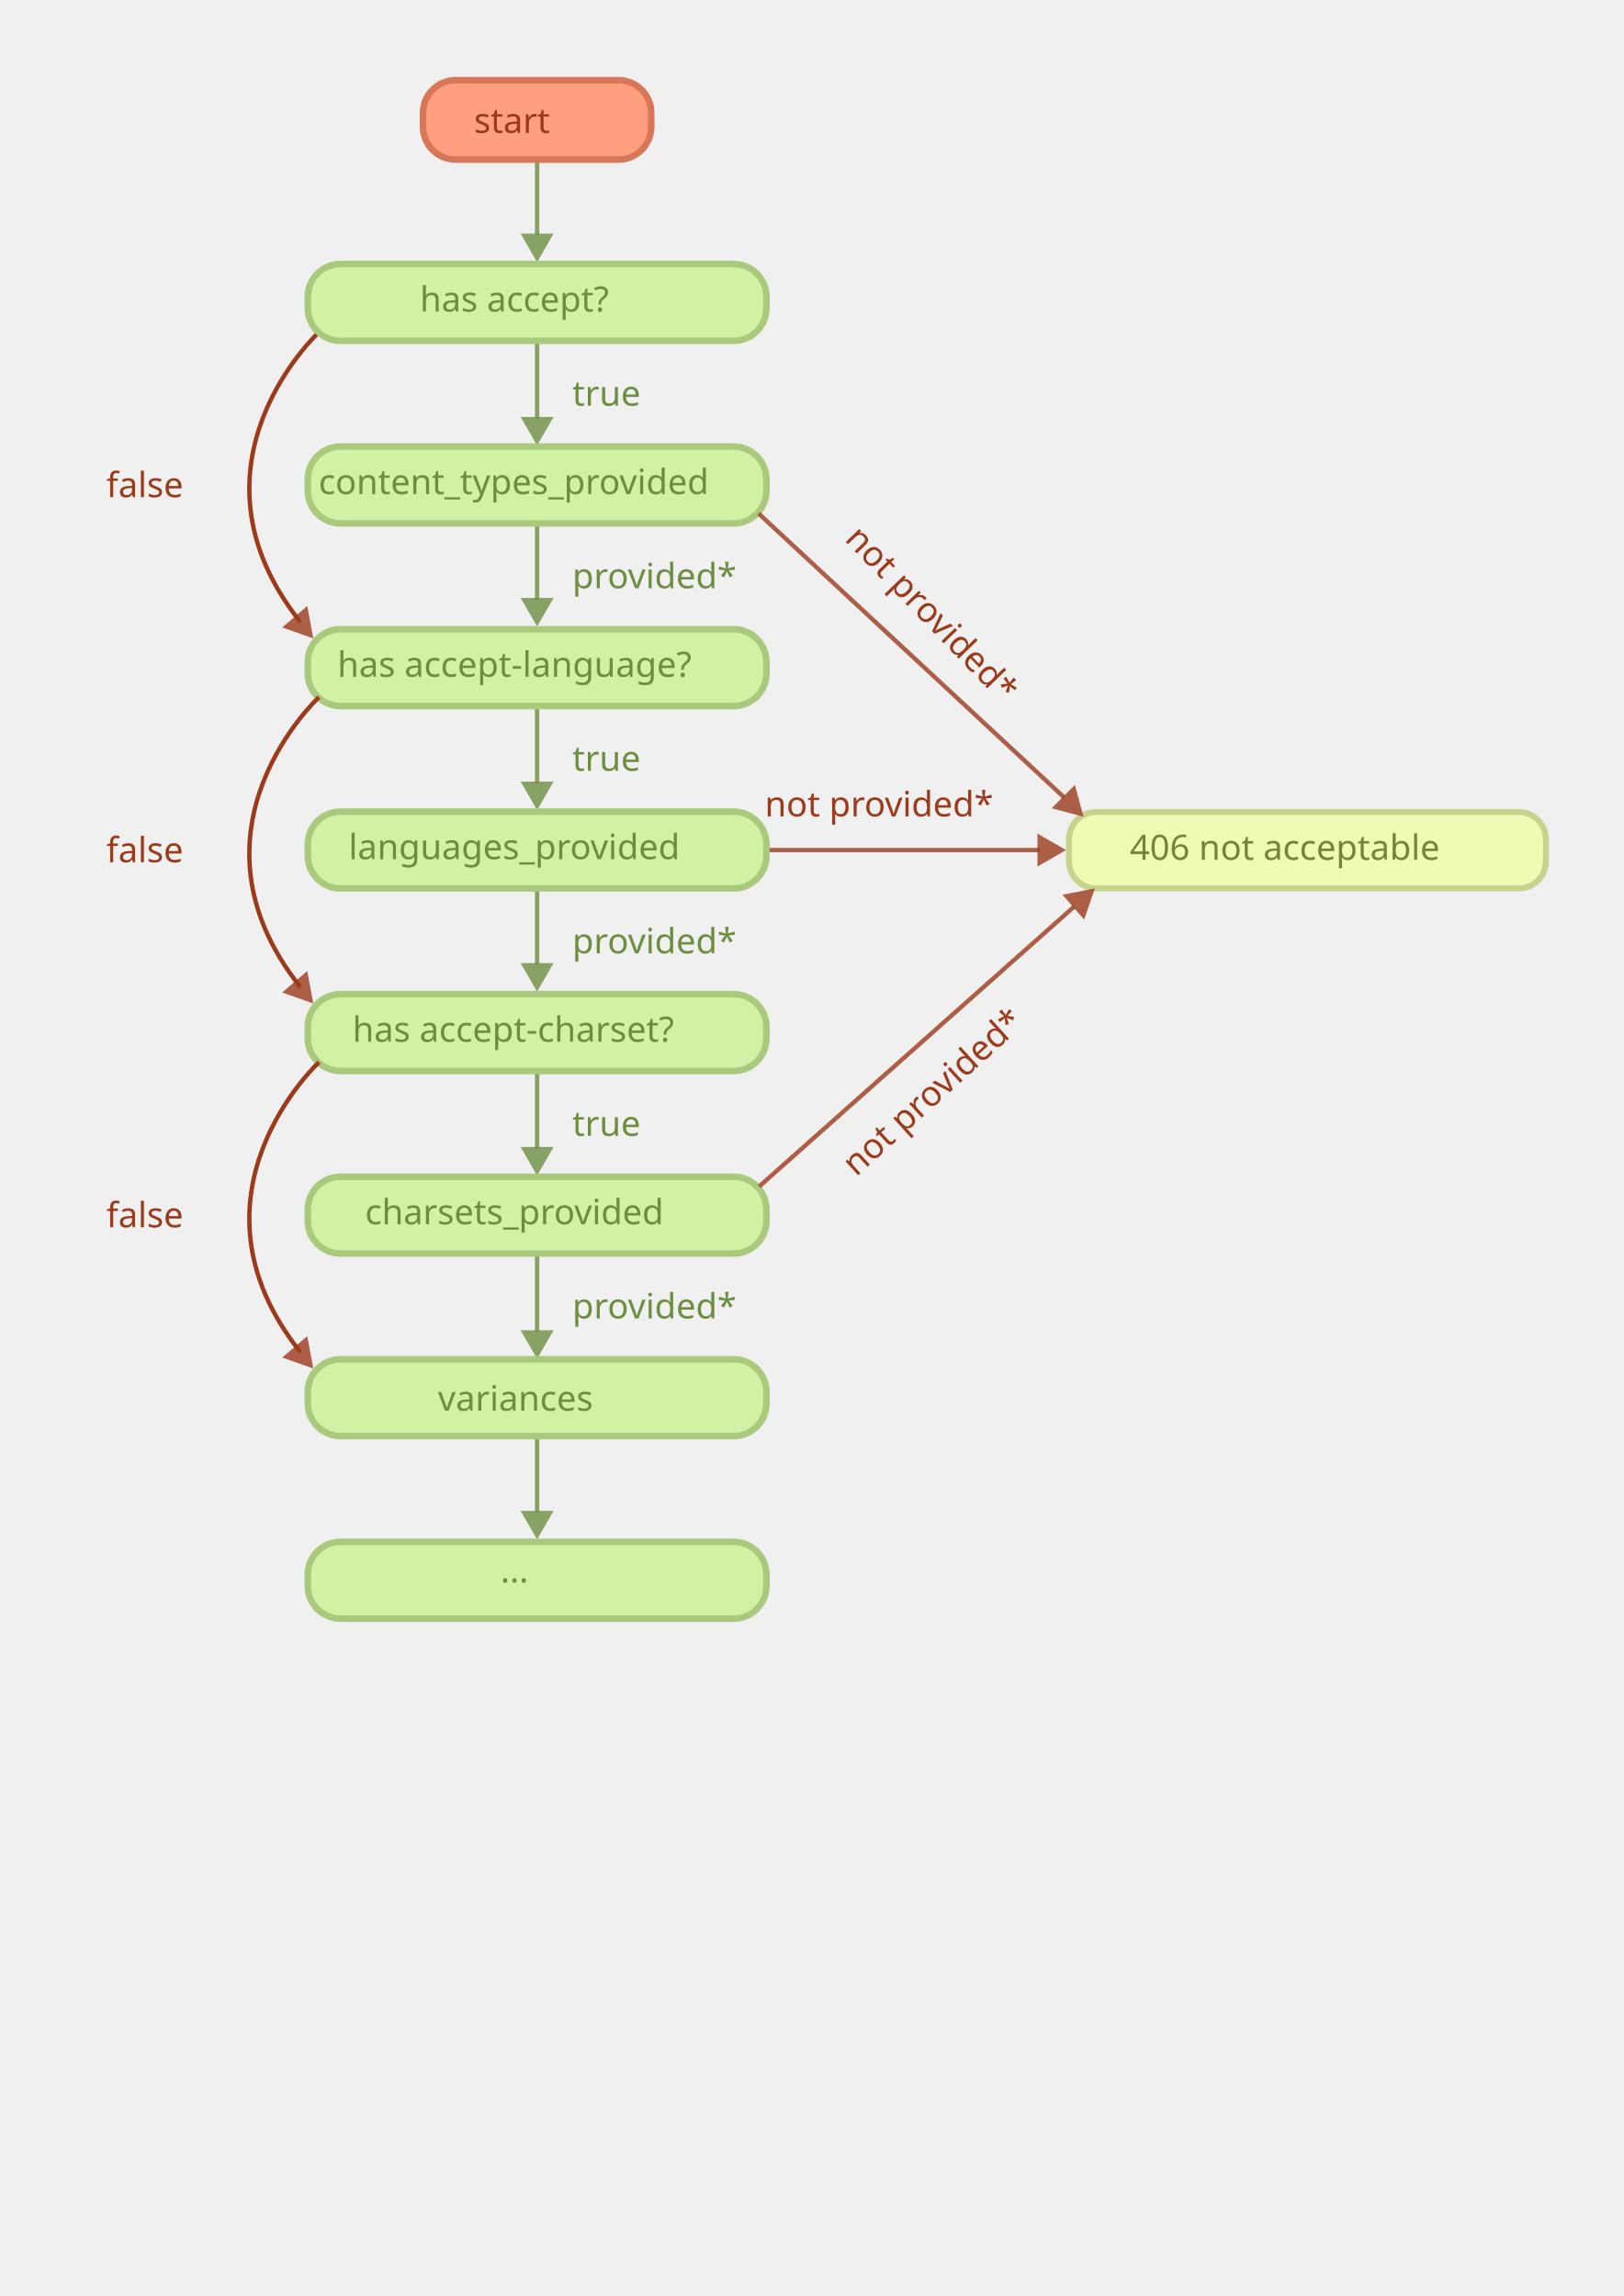
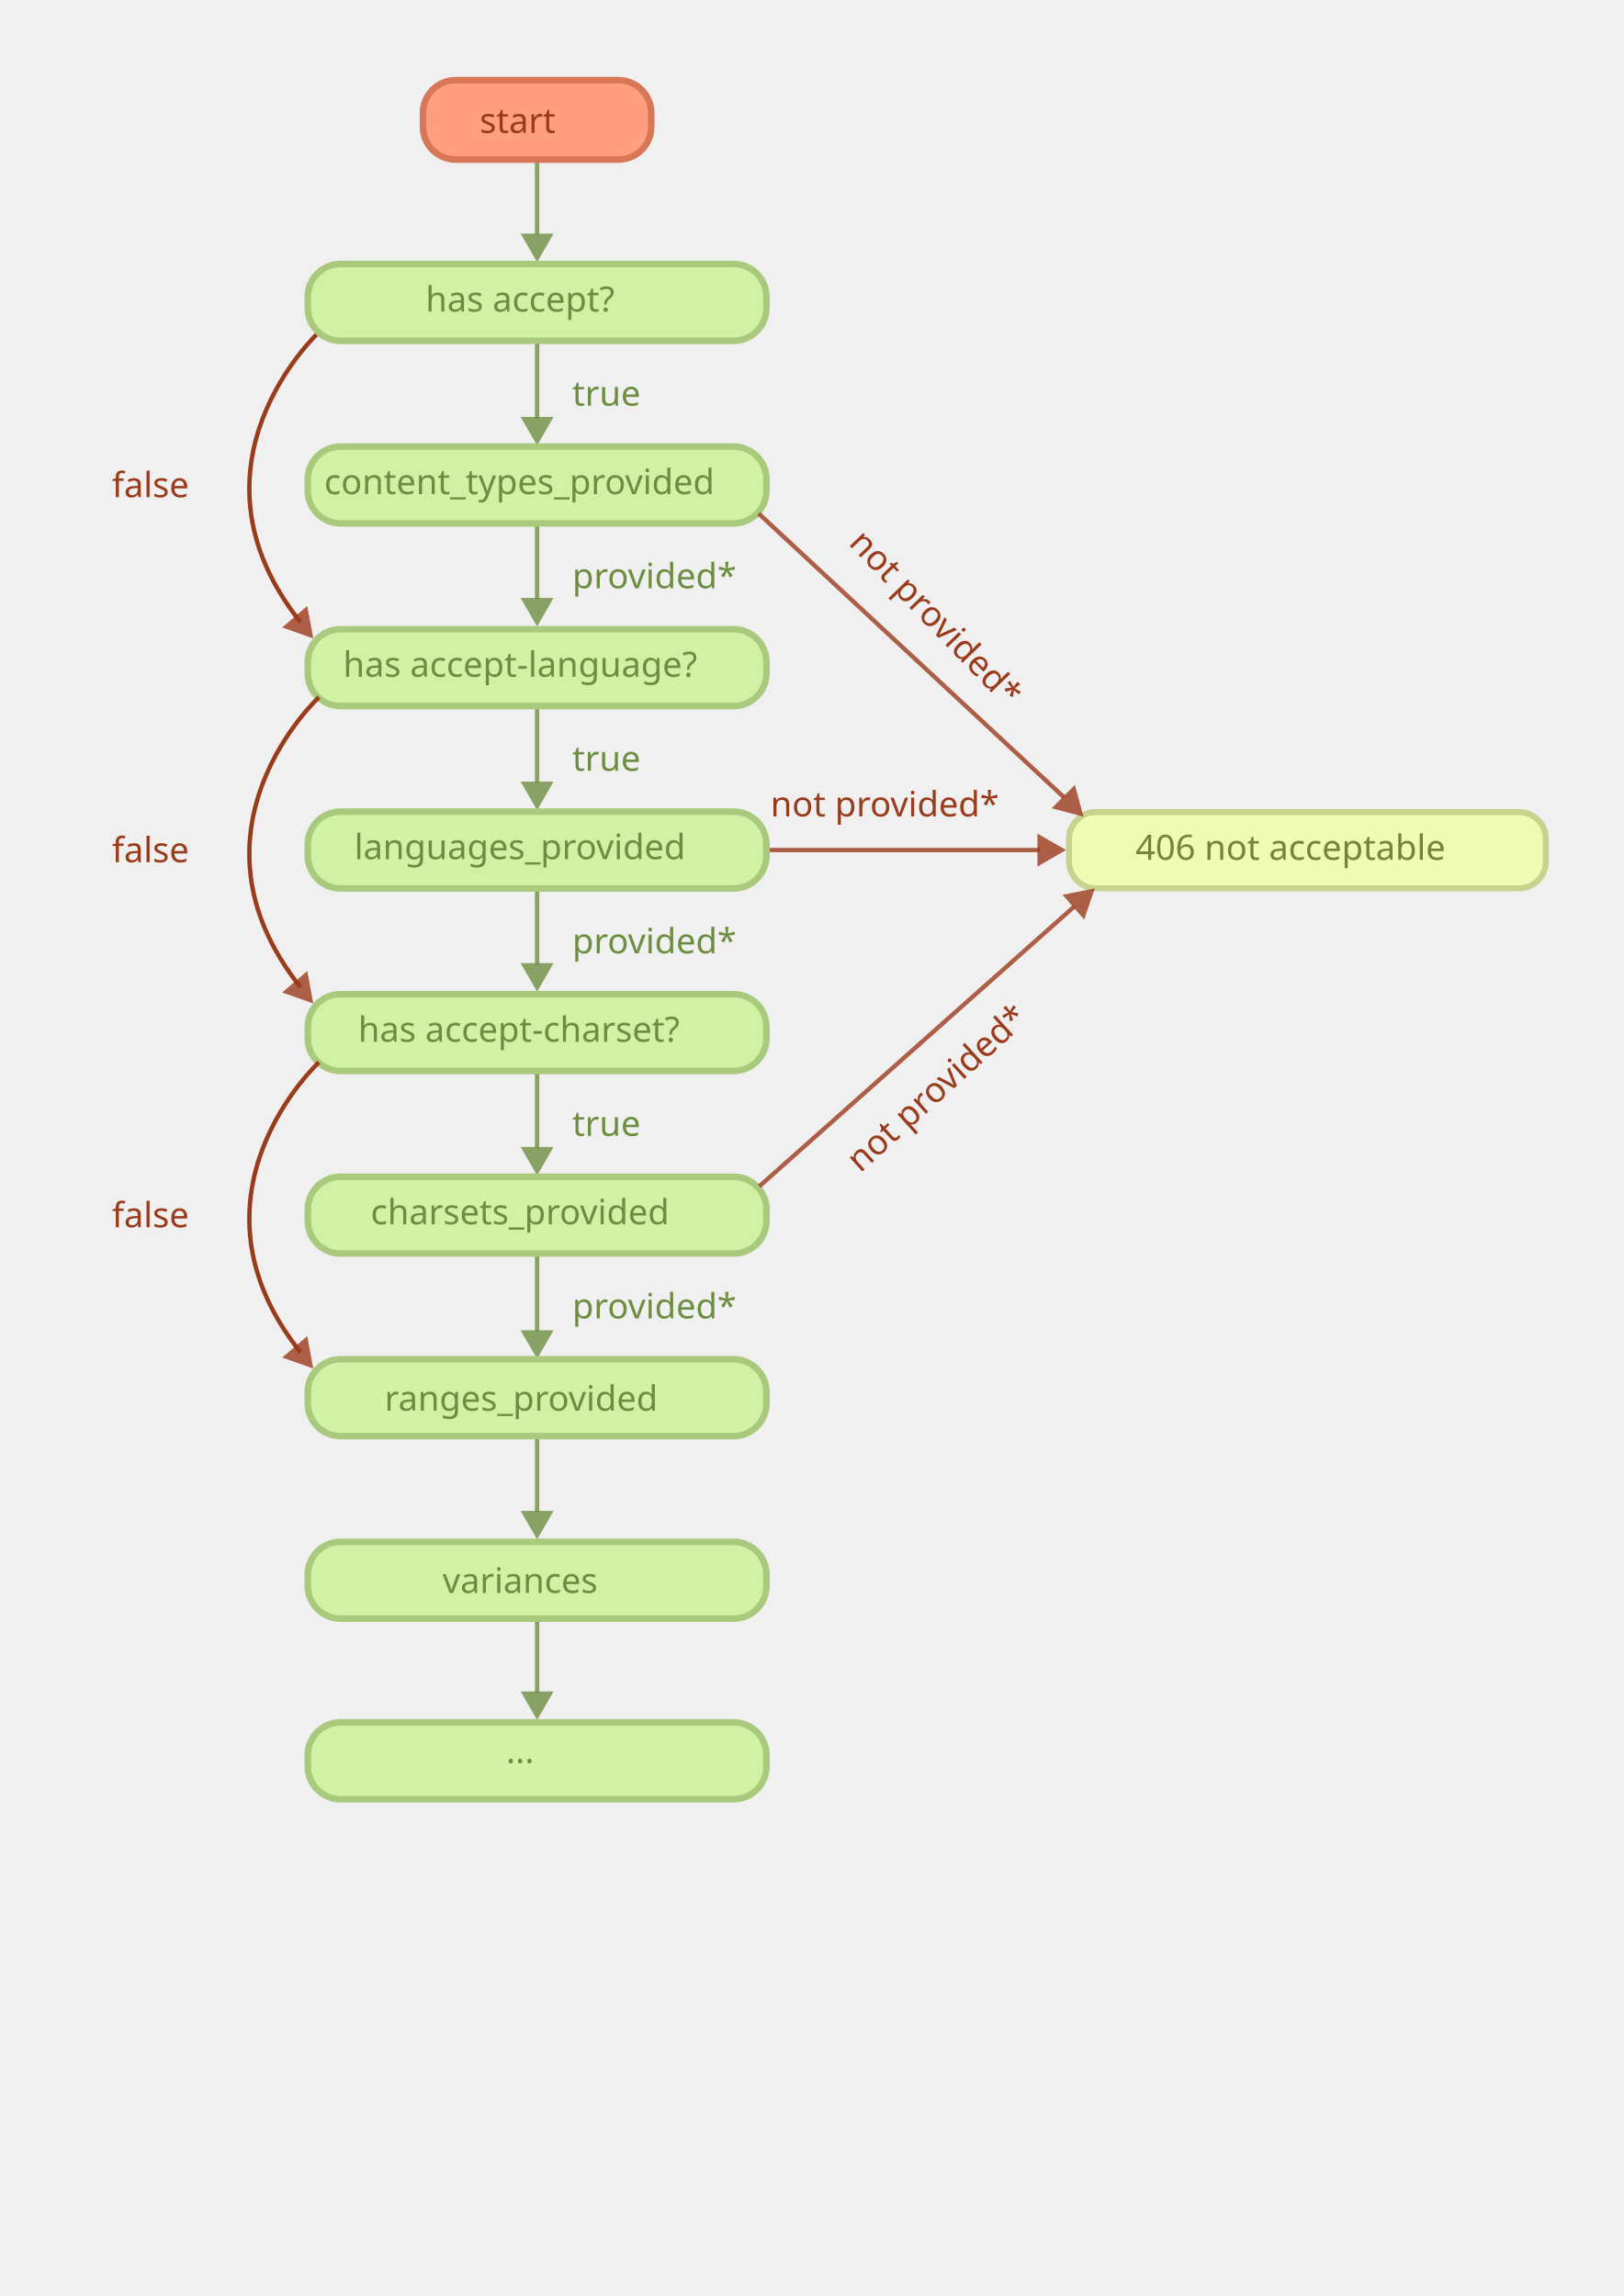
- <svg xmlns="http://www.w3.org/2000/svg" xmlns:ns1="http://www.openswatchbook.org/uri/2009/osb" xmlns:xlink="http://www.w3.org/1999/xlink" width="744.094" height="1052.362" id="svg2" version="1.1">
+ <svg xmlns="http://www.w3.org/2000/svg" xmlns:xlink="http://www.w3.org/1999/xlink" width="744.094" height="1052.362" id="svg2" version="1.1">
  <defs id="defs4">
    <linearGradient id="linearGradient5265">
      <stop style="stop-color:#69d2e7;stop-opacity:1;" offset="0" id="stop5267" />
      <stop style="stop-color:#69d2e7;stop-opacity:0.588;" offset="1" id="stop5269" />
    </linearGradient>
    <linearGradient id="linearGradient5251">
      <stop style="stop-color:#69d2e7;stop-opacity:0.784;" offset="0" id="stop5253" />
      <stop id="stop5263" offset="0.5" style="stop-color:#69d2e7;stop-opacity:1;" />
      <stop style="stop-color:#69d2e7;stop-opacity:0.392;" offset="1" id="stop5255" />
    </linearGradient>
-     <linearGradient id="linearGradient5233" ns1:paint="solid">
+     <linearGradient id="linearGradient5233">
      <stop style="stop-color:#69d2e7;stop-opacity:1;" offset="0" id="stop5235" />
    </linearGradient>
  </defs>
  <g id="layer1">
    <path id="use5777" d="m -360.317,371.701 203.002,0.045" style="fill:none;stroke:#6d8e41;stroke-width:1;stroke-linecap:butt;stroke-linejoin:miter;stroke-miterlimit:4;stroke-opacity:1;stroke-dasharray:2, 4;stroke-dashoffset:0" />
    <g transform="translate(303.9214,-296.0314)" id="g5650-7">
      <path id="path5570-9" d="m -57.783,351.42 0,52.326" style="opacity:0.8;fill:none;stroke:#6d8e41;stroke-width:2;stroke-linecap:butt;stroke-linejoin:miter;stroke-miterlimit:4;stroke-opacity:1;stroke-dasharray:none" />
      <path transform="matrix(0.5878775,0,0,0.5878775,73.16047,163.3577)" d="m -222.739,430.108 -12.86,-22.274 25.72,0 z" id="path5576-0" style="opacity:0.8;fill:#6d8e41;fill-opacity:1;fill-rule:nonzero;stroke:#6d8e41;stroke-width:0;stroke-linecap:butt;stroke-linejoin:round;stroke-miterlimit:4;stroke-opacity:1;stroke-dasharray:none;stroke-dashoffset:0" />
    </g>
    <g transform="translate(303.9214,-212.007)" id="g5650-9">
      <path id="path5570-7" d="m -57.783,351.42 0,52.326" style="opacity:0.8;fill:none;stroke:#6d8e41;stroke-width:2;stroke-linecap:butt;stroke-linejoin:miter;stroke-miterlimit:4;stroke-opacity:1;stroke-dasharray:none" />
      <path transform="matrix(0.5878775,0,0,0.5878775,73.16047,163.3577)" d="m -222.739,430.108 -12.86,-22.274 25.72,0 z" id="path5576-09" style="opacity:0.8;fill:#6d8e41;fill-opacity:1;fill-rule:nonzero;stroke:#6d8e41;stroke-width:0;stroke-linecap:butt;stroke-linejoin:round;stroke-miterlimit:4;stroke-opacity:1;stroke-dasharray:none;stroke-dashoffset:0" />
    </g>
    <g transform="translate(303.9214,-129.0433)" id="g5650-0">
      <path id="path5570-5" d="m -57.783,351.42 0,52.326" style="opacity:0.8;fill:none;stroke:#6d8e41;stroke-width:2;stroke-linecap:butt;stroke-linejoin:miter;stroke-miterlimit:4;stroke-opacity:1;stroke-dasharray:none" />
      <path transform="matrix(0.5878775,0,0,0.5878775,73.16047,163.3577)" d="m -222.739,430.108 -12.86,-22.274 25.72,0 z" id="path5576-1" style="opacity:0.8;fill:#6d8e41;fill-opacity:1;fill-rule:nonzero;stroke:#6d8e41;stroke-width:0;stroke-linecap:butt;stroke-linejoin:round;stroke-miterlimit:4;stroke-opacity:1;stroke-dasharray:none;stroke-dashoffset:0" />
    </g>
    <g transform="translate(303.9214,-44.86633)" id="g5650-94">
      <path id="path5570-71" d="m -57.783,351.42 0,52.326" style="opacity:0.8;fill:none;stroke:#6d8e41;stroke-width:2;stroke-linecap:butt;stroke-linejoin:miter;stroke-miterlimit:4;stroke-opacity:1;stroke-dasharray:none" />
      <path transform="matrix(0.5878775,0,0,0.5878775,73.16047,163.3577)" d="m -222.739,430.108 -12.86,-22.274 25.72,0 z" id="path5576-5" style="opacity:0.8;fill:#6d8e41;fill-opacity:1;fill-rule:nonzero;stroke:#6d8e41;stroke-width:0;stroke-linecap:butt;stroke-linejoin:round;stroke-miterlimit:4;stroke-opacity:1;stroke-dasharray:none;stroke-dashoffset:0" />
    </g>
    <g transform="translate(303.9214,38.32962)" id="g5650-93">
      <path id="path5570-3" d="m -57.783,351.42 0,52.326" style="opacity:0.8;fill:none;stroke:#6d8e41;stroke-width:2;stroke-linecap:butt;stroke-linejoin:miter;stroke-miterlimit:4;stroke-opacity:1;stroke-dasharray:none" />
      <path transform="matrix(0.5878775,0,0,0.5878775,73.16047,163.3577)" d="m -222.739,430.108 -12.86,-22.274 25.72,0 z" id="path5576-4" style="opacity:0.8;fill:#6d8e41;fill-opacity:1;fill-rule:nonzero;stroke:#6d8e41;stroke-width:0;stroke-linecap:butt;stroke-linejoin:round;stroke-miterlimit:4;stroke-opacity:1;stroke-dasharray:none;stroke-dashoffset:0" />
    </g>
    <g transform="translate(303.9214,122.5966)" id="g5650-3">
      <path id="path5570-93" d="m -57.783,351.42 0,52.326" style="opacity:0.8;fill:none;stroke:#6d8e41;stroke-width:2;stroke-linecap:butt;stroke-linejoin:miter;stroke-miterlimit:4;stroke-opacity:1;stroke-dasharray:none" />
      <path transform="matrix(0.5878775,0,0,0.5878775,73.16047,163.3577)" d="m -222.739,430.108 -12.86,-22.274 25.72,0 z" id="path5576-04" style="opacity:0.8;fill:#6d8e41;fill-opacity:1;fill-rule:nonzero;stroke:#6d8e41;stroke-width:0;stroke-linecap:butt;stroke-linejoin:round;stroke-miterlimit:4;stroke-opacity:1;stroke-dasharray:none;stroke-dashoffset:0" />
    </g>
    <g transform="translate(303.9214,206.621)" id="g5650-6">
      <path id="path5570-78" d="m -57.783,351.42 0,52.326" style="opacity:0.8;fill:none;stroke:#6d8e41;stroke-width:2;stroke-linecap:butt;stroke-linejoin:miter;stroke-miterlimit:4;stroke-opacity:1;stroke-dasharray:none" />
      <path transform="matrix(0.5878775,0,0,0.5878775,73.16047,163.3577)" d="m -222.739,430.108 -12.86,-22.274 25.72,0 z" id="path5576-9" style="opacity:0.8;fill:#6d8e41;fill-opacity:1;fill-rule:nonzero;stroke:#6d8e41;stroke-width:0;stroke-linecap:butt;stroke-linejoin:round;stroke-miterlimit:4;stroke-opacity:1;stroke-dasharray:none;stroke-dashoffset:0" />
    </g>
    <g transform="matrix(0,-1,1,0,-276.8857,248.8554)" id="g5650-2-0">
      <path style="fill:none;stroke:#9b3b1c;stroke-width:2;stroke-linecap:butt;stroke-linejoin:miter;stroke-miterlimit:4;stroke-opacity:1;stroke-dasharray:none" d="m 146.371,152.215 c 0,0 -65.761,60.811 -8.485,132.936" id="path20172" transform="matrix(0,1,-1,0,248.8554,276.6931)" />
      <path transform="matrix(0.3822411,0.4466448,-0.4466448,0.3822411,233.4852,355.5417)" d="m -222.739,430.108 -12.86,-22.274 25.72,0 z" id="path5576-12-1" style="opacity:0.8;fill:#9b3b1c;fill-opacity:1;fill-rule:nonzero;stroke:#9b3b1c;stroke-width:0;stroke-linecap:butt;stroke-linejoin:round;stroke-miterlimit:4;stroke-opacity:1;stroke-dasharray:none;stroke-dashoffset:0" />
    </g>
    <g transform="matrix(0,-1,1,0,72.32685,331.8341)" id="g5650-2-04">
      <path id="path5570-2-9" d="m -57.783,275.138 0,129.14" style="opacity:0.8;fill:none;stroke:#9b3b1c;stroke-width:2;stroke-linecap:butt;stroke-linejoin:miter;stroke-miterlimit:4;stroke-opacity:1;stroke-dasharray:none" />
      <path transform="matrix(0.5878775,0,0,0.5878775,73.16047,163.3577)" d="m -222.739,430.108 -12.86,-22.274 25.72,0 z" id="path5576-12-0" style="opacity:0.8;fill:#9b3b1c;fill-opacity:1;fill-rule:nonzero;stroke:#9b3b1c;stroke-width:0;stroke-linecap:butt;stroke-linejoin:round;stroke-miterlimit:4;stroke-opacity:1;stroke-dasharray:none;stroke-dashoffset:0" />
    </g>
    <rect style="fill:#d1f2a5;fill-opacity:1;fill-rule:nonzero;stroke:#a9ca7d;stroke-width:3;stroke-linecap:butt;stroke-linejoin:round;stroke-miterlimit:4;stroke-opacity:1;stroke-dasharray:none;stroke-dashoffset:0" id="rect5273-1-28" width="210.18" height="35.209" x="141.049" y="204.678" rx="15" />
    <rect style="fill:#d1f2a5;fill-opacity:1;fill-rule:nonzero;stroke:#a9ca7d;stroke-width:3;stroke-linecap:butt;stroke-linejoin:round;stroke-miterlimit:4;stroke-opacity:1;stroke-dasharray:none;stroke-dashoffset:0" id="rect5273-1-5" width="210.18" height="35.209" x="141.049" y="288.403" rx="15" />
    <rect style="fill:#d1f2a5;fill-opacity:1;fill-rule:nonzero;stroke:#a9ca7d;stroke-width:3;stroke-linecap:butt;stroke-linejoin:round;stroke-miterlimit:4;stroke-opacity:1;stroke-dasharray:none;stroke-dashoffset:0" id="rect5273-1-8" width="210.18" height="35.209" x="141.049" y="372.012" rx="15" />
    <rect style="fill:#d1f2a5;fill-opacity:1;fill-rule:nonzero;stroke:#a9ca7d;stroke-width:3;stroke-linecap:butt;stroke-linejoin:round;stroke-miterlimit:4;stroke-opacity:1;stroke-dasharray:none;stroke-dashoffset:0" id="rect5273-1-4" width="210.18" height="35.209" x="141.049" y="455.679" rx="15" />
    <rect style="fill:#d1f2a5;fill-opacity:1;fill-rule:nonzero;stroke:#a9ca7d;stroke-width:3;stroke-linecap:butt;stroke-linejoin:round;stroke-miterlimit:4;stroke-opacity:1;stroke-dasharray:none;stroke-dashoffset:0" id="rect5273-1-87" width="210.18" height="35.209" x="141.049" y="539.347" rx="15" />
    <g transform="translate(303.9216,289.3837)" id="g5650-6-2">
      <path id="path5570-78-4" d="m -57.783,351.42 0,52.326" style="opacity:0.8;fill:none;stroke:#6d8e41;stroke-width:2;stroke-linecap:butt;stroke-linejoin:miter;stroke-miterlimit:4;stroke-opacity:1;stroke-dasharray:none" />
      <path transform="matrix(0.5878775,0,0,0.5878775,73.16047,163.3577)" d="m -222.739,430.108 -12.86,-22.274 25.72,0 z" id="path5576-9-2" style="opacity:0.8;fill:#6d8e41;fill-opacity:1;fill-rule:nonzero;stroke:#6d8e41;stroke-width:0;stroke-linecap:butt;stroke-linejoin:round;stroke-miterlimit:4;stroke-opacity:1;stroke-dasharray:none;stroke-dashoffset:0" />
    </g>
    <rect style="fill:#d1f2a5;fill-opacity:1;fill-rule:nonzero;stroke:#a9ca7d;stroke-width:3;stroke-linecap:butt;stroke-linejoin:round;stroke-miterlimit:4;stroke-opacity:1;stroke-dasharray:none;stroke-dashoffset:0" id="rect5273-1-41" width="210.18" height="35.209" x="141.049" y="623.014" rx="15" />
    <rect style="fill:#d1f2a5;fill-opacity:1;fill-rule:nonzero;stroke:#a9ca7d;stroke-width:3;stroke-linecap:butt;stroke-linejoin:round;stroke-miterlimit:4;stroke-opacity:1;stroke-dasharray:none;stroke-dashoffset:0" id="rect5273-1" width="210.18" height="35.209" x="141.049" y="121.004" rx="15" />
    <g id="g5650" transform="translate(0,-0.475971)">
      <path id="path5570" d="m -57.783,351.42 0,52.326" style="opacity:0.8;fill:none;stroke:#6d8e41;stroke-width:2;stroke-linecap:butt;stroke-linejoin:miter;stroke-miterlimit:4;stroke-opacity:1;stroke-dasharray:none" />
      <path transform="matrix(0.5878775,0,0,0.5878775,73.16047,163.3577)" d="m -222.739,430.108 -12.86,-22.274 25.72,0 z" id="path5576" style="opacity:0.8;fill:#6d8e41;fill-opacity:1;fill-rule:nonzero;stroke:#6d8e41;stroke-width:0;stroke-linecap:butt;stroke-linejoin:round;stroke-miterlimit:4;stroke-opacity:1;stroke-dasharray:none;stroke-dashoffset:0" />
    </g>
    <rect style="fill:#d1f2a5;fill-opacity:1;fill-rule:nonzero;stroke:#a9ca7d;stroke-width:3;stroke-linecap:butt;stroke-linejoin:round;stroke-miterlimit:4;stroke-opacity:1;stroke-dasharray:none;stroke-dashoffset:0" id="rect5273" width="104.59" height="36.392" x="-224.021" y="29.412" rx="15" />
    <rect style="fill:#effab4;fill-opacity:1;fill-rule:nonzero;stroke:#c7d28c;stroke-width:3;stroke-linecap:butt;stroke-linejoin:round;stroke-miterlimit:4;stroke-opacity:1;stroke-dasharray:none;stroke-dashoffset:0" id="rect5273-7" width="104.59" height="36.392" x="-224.021" y="90.692" rx="15" />
    <rect style="fill:#ffc48c;fill-opacity:1;fill-rule:nonzero;stroke:#d79c64;stroke-width:3;stroke-linecap:butt;stroke-linejoin:round;stroke-miterlimit:4;stroke-opacity:1;stroke-dasharray:none;stroke-dashoffset:0" id="rect5273-2" width="104.59" height="36.392" x="-224.021" y="151.972" rx="15" />
    <rect style="fill:#ff9f80;fill-opacity:1;fill-rule:nonzero;stroke:#d77758;stroke-width:3;stroke-linecap:butt;stroke-linejoin:round;stroke-miterlimit:4;stroke-opacity:1;stroke-dasharray:none;stroke-dashoffset:0" id="rect5273-22" width="104.59" height="36.392" x="-224.021" y="213.251" rx="15" />
    <rect style="fill:#f56991;fill-opacity:1;fill-rule:nonzero;stroke:#cd4169;stroke-width:3;stroke-linecap:butt;stroke-linejoin:round;stroke-miterlimit:4;stroke-opacity:1;stroke-dasharray:none;stroke-dashoffset:0" id="rect5273-8" width="104.59" height="36.392" x="-224.021" y="274.531" rx="15" />
    <use x="0" y="0" xlink:href="#rect5273-22" id="use5355" transform="translate(417.8648,-176.5001)" width="744.094" height="1052.362" />
-     <text xml:space="preserve" style="font-size:16px;font-style:normal;font-weight:normal;text-align:center;line-height:125%;letter-spacing:0px;word-spacing:0px;text-anchor:middle;fill:#77823c;fill-opacity:1;stroke:none;font-family:Sans;-inkscape-font-specification:Sans" x="-58.693" y="114.392" id="text5371">
-       <tspan id="tspan5373" x="-58.693" y="114.392">some text</tspan>
+     <text xml:space="preserve" style="font-style:normal;font-weight:normal;line-height:0%;font-family:sans-serif;-inkscape-font-specification:Sans;text-align:center;letter-spacing:0px;word-spacing:0px;text-anchor:middle;fill:#77823c;fill-opacity:1;stroke:none" x="-58.693" y="114.392" id="text5371">
+       <tspan id="tspan5373" x="-58.693" y="114.392" style="font-size:16px;line-height:1.25;font-family:sans-serif">some text</tspan>
    </text>
-     <text xml:space="preserve" style="font-size:16px;font-style:normal;font-weight:normal;text-align:center;line-height:125%;letter-spacing:0px;word-spacing:0px;text-anchor:middle;fill:#6d8e41;fill-opacity:1;stroke:none;font-family:Sans;-inkscape-font-specification:Sans" x="-58.693" y="53.112" id="text5371-2">
-       <tspan id="tspan5373-6" x="-58.693" y="53.112">some text</tspan>
+     <text xml:space="preserve" style="font-style:normal;font-weight:normal;line-height:0%;font-family:sans-serif;-inkscape-font-specification:Sans;text-align:center;letter-spacing:0px;word-spacing:0px;text-anchor:middle;fill:#6d8e41;fill-opacity:1;stroke:none" x="-58.693" y="53.112" id="text5371-2">
+       <tspan id="tspan5373-6" x="-58.693" y="53.112" style="font-size:16px;line-height:1.25;font-family:sans-serif">some text</tspan>
    </text>
-     <text xml:space="preserve" style="font-size:16px;font-style:normal;font-weight:normal;text-align:center;line-height:125%;letter-spacing:0px;word-spacing:0px;text-anchor:middle;fill:#6d8e41;fill-opacity:1;stroke:none;font-family:Sans;-inkscape-font-specification:Sans" x="246.186" y="310.199" id="text5371-2-3">
-       <tspan id="tspan5373-6-7" x="246.186" y="310.199">has accept-language?</tspan>
+     <text xml:space="preserve" style="font-style:normal;font-weight:normal;line-height:0%;font-family:sans-serif;-inkscape-font-specification:Sans;text-align:center;letter-spacing:0px;word-spacing:0px;text-anchor:middle;fill:#6d8e41;fill-opacity:1;stroke:none" x="246.186" y="310.199" id="text5371-2-3">
+       <tspan id="tspan5373-6-7" x="246.186" y="310.199" style="font-size:16px;line-height:1.25;font-family:sans-serif">has accept-language?</tspan>
    </text>
-     <text xml:space="preserve" style="font-size:16px;font-style:normal;font-weight:normal;text-align:center;line-height:125%;letter-spacing:0px;word-spacing:0px;text-anchor:middle;fill:#6d8e41;fill-opacity:1;stroke:none;font-family:Sans;-inkscape-font-specification:Sans" x="245.608" y="477.475" id="text5371-2-3-0">
-       <tspan id="tspan5373-6-7-3" x="245.608" y="477.475">has accept-charset?</tspan>
+     <text xml:space="preserve" style="font-style:normal;font-weight:normal;line-height:0%;font-family:sans-serif;-inkscape-font-specification:Sans;text-align:center;letter-spacing:0px;word-spacing:0px;text-anchor:middle;fill:#6d8e41;fill-opacity:1;stroke:none" x="245.608" y="477.475" id="text5371-2-3-0">
+       <tspan id="tspan5373-6-7-3" x="245.608" y="477.475" style="font-size:16px;line-height:1.25;font-family:sans-serif">has accept-charset?</tspan>
    </text>
-     <text xml:space="preserve" style="font-size:16px;font-style:normal;font-weight:normal;text-align:center;line-height:125%;letter-spacing:0px;word-spacing:0px;text-anchor:middle;fill:#9b3b1c;fill-opacity:1;stroke:none;font-family:Sans;-inkscape-font-specification:Sans" x="-58.693" y="236.952" id="text5371-4">
-       <tspan id="tspan5373-9" x="-58.693" y="236.952">some text</tspan>
+     <text xml:space="preserve" style="font-style:normal;font-weight:normal;line-height:0%;font-family:sans-serif;-inkscape-font-specification:Sans;text-align:center;letter-spacing:0px;word-spacing:0px;text-anchor:middle;fill:#9b3b1c;fill-opacity:1;stroke:none" x="-58.693" y="236.952" id="text5371-4">
+       <tspan id="tspan5373-9" x="-58.693" y="236.952" style="font-size:16px;line-height:1.25;font-family:sans-serif">some text</tspan>
    </text>
-     <text xml:space="preserve" style="font-size:16px;font-style:normal;font-weight:normal;text-align:center;line-height:125%;letter-spacing:0px;word-spacing:0px;text-anchor:middle;fill:#9b3b1c;fill-opacity:1;stroke:none;font-family:Sans;-inkscape-font-specification:Sans" x="245.004" y="60.912" id="text5371-4-0">
-       <tspan x="245.004" y="60.912" id="tspan17171">start</tspan>
+     <text xml:space="preserve" style="font-style:normal;font-weight:normal;line-height:0%;font-family:sans-serif;-inkscape-font-specification:Sans;text-align:center;letter-spacing:0px;word-spacing:0px;text-anchor:middle;fill:#9b3b1c;fill-opacity:1;stroke:none" x="245.004" y="60.912" id="text5371-4-0">
+       <tspan x="245.004" y="60.912" id="tspan17171" style="font-size:16px;line-height:1.25;font-family:sans-serif">start</tspan>
    </text>
-     <text xml:space="preserve" style="font-size:16px;font-style:normal;font-weight:normal;text-align:center;line-height:125%;letter-spacing:0px;word-spacing:0px;text-anchor:middle;fill:#6d8e41;fill-opacity:1;stroke:none;font-family:Sans;-inkscape-font-specification:Sans" x="246.112" y="561.143" id="text5371-2-9">
-       <tspan id="tspan5373-6-8" x="246.112" y="561.143">charsets_provided</tspan>
+     <text xml:space="preserve" style="font-style:normal;font-weight:normal;line-height:0%;font-family:sans-serif;-inkscape-font-specification:Sans;text-align:center;letter-spacing:0px;word-spacing:0px;text-anchor:middle;fill:#6d8e41;fill-opacity:1;stroke:none" x="246.112" y="561.143" id="text5371-2-9">
+       <tspan id="tspan5373-6-8" x="246.112" y="561.143" style="font-size:16px;line-height:1.25;font-family:sans-serif">charsets_provided</tspan>
    </text>
-     <text xml:space="preserve" style="font-size:16px;font-style:normal;font-weight:normal;text-align:center;line-height:125%;letter-spacing:0px;word-spacing:0px;text-anchor:middle;fill:#6d8e41;fill-opacity:1;stroke:none;font-family:Sans;-inkscape-font-specification:Sans" x="246.643" y="646.583" id="text5371-2-7">
-       <tspan id="tspan5373-6-2" x="246.643" y="646.583">variances</tspan>
+     <text xml:space="preserve" style="font-style:normal;font-weight:normal;line-height:0%;font-family:sans-serif;-inkscape-font-specification:Sans;text-align:center;letter-spacing:0px;word-spacing:0px;text-anchor:middle;fill:#6d8e41;fill-opacity:1;stroke:none" x="246.643" y="646.583" id="text5371-2-7">
+       <tspan id="tspan5373-6-2" x="246.643" y="646.583" style="font-size:16px;line-height:1.25;font-family:sans-serif">ranges_provided</tspan>
    </text>
-     <text xml:space="preserve" style="font-size:16px;font-style:normal;font-weight:normal;text-align:center;line-height:125%;letter-spacing:0px;word-spacing:0px;text-anchor:middle;fill:#6d8e41;fill-opacity:1;stroke:none;font-family:Sans;-inkscape-font-specification:Sans" x="246.131" y="142.806" id="text5371-2-95">
-       <tspan id="tspan5373-6-80" x="246.131" y="142.806">has accept?</tspan>
+     <text xml:space="preserve" style="font-style:normal;font-weight:normal;line-height:0%;font-family:sans-serif;-inkscape-font-specification:Sans;text-align:center;letter-spacing:0px;word-spacing:0px;text-anchor:middle;fill:#6d8e41;fill-opacity:1;stroke:none" x="246.131" y="142.806" id="text5371-2-95">
+       <tspan id="tspan5373-6-80" x="246.131" y="142.806" style="font-size:16px;line-height:1.25;font-family:sans-serif">has accept?</tspan>
    </text>
-     <text xml:space="preserve" style="font-size:16px;font-style:normal;font-weight:normal;text-align:center;line-height:125%;letter-spacing:0px;word-spacing:0px;text-anchor:middle;fill:#6d8e41;fill-opacity:1;stroke:none;font-family:Sans;-inkscape-font-specification:Sans" x="245.807" y="226.474" id="text5371-2-32">
-       <tspan id="tspan5373-6-27" x="245.807" y="226.474">content_types_provided</tspan>
+     <text xml:space="preserve" style="font-style:normal;font-weight:normal;line-height:0%;font-family:sans-serif;-inkscape-font-specification:Sans;text-align:center;letter-spacing:0px;word-spacing:0px;text-anchor:middle;fill:#6d8e41;fill-opacity:1;stroke:none" x="245.807" y="226.474" id="text5371-2-32">
+       <tspan id="tspan5373-6-27" x="245.807" y="226.474" style="font-size:16px;line-height:1.25;font-family:sans-serif">content_types_provided</tspan>
    </text>
-     <text xml:space="preserve" style="font-size:16px;font-style:normal;font-weight:normal;text-align:center;line-height:125%;letter-spacing:0px;word-spacing:0px;text-anchor:middle;fill:#6d8e41;fill-opacity:1;stroke:none;font-family:Sans;-inkscape-font-specification:Sans" x="246.053" y="393.808" id="text5371-2-74">
-       <tspan id="tspan5373-6-18" x="246.053" y="393.808">languages_provided</tspan>
+     <text xml:space="preserve" style="font-style:normal;font-weight:normal;line-height:0%;font-family:sans-serif;-inkscape-font-specification:Sans;text-align:center;letter-spacing:0px;word-spacing:0px;text-anchor:middle;fill:#6d8e41;fill-opacity:1;stroke:none" x="246.053" y="393.808" id="text5371-2-74">
+       <tspan id="tspan5373-6-18" x="246.053" y="393.808" style="font-size:16px;line-height:1.25;font-family:sans-serif">languages_provided</tspan>
    </text>
    <rect style="fill:#d1f2a5;fill-opacity:1;fill-rule:nonzero;stroke:#a9ca7d;stroke-width:3;stroke-linecap:butt;stroke-linejoin:round;stroke-miterlimit:4;stroke-opacity:1;stroke-dasharray:none;stroke-dashoffset:0" id="rect5273-1-2" width="210.18" height="35.209" x="-489.756" y="33.494" rx="15" />
-     <text xml:space="preserve" style="font-size:16px;font-style:normal;font-weight:normal;text-align:start;line-height:125%;letter-spacing:0px;word-spacing:0px;text-anchor:start;fill:#6d8e41;fill-opacity:1;stroke:none;font-family:Sans;-inkscape-font-specification:Sans" x="262.266" y="185.952" id="text5371-2-391">
-       <tspan id="tspan5373-6-63" x="262.266" y="185.952">true</tspan>
+     <text xml:space="preserve" style="font-style:normal;font-weight:normal;line-height:0%;font-family:sans-serif;-inkscape-font-specification:Sans;text-align:start;letter-spacing:0px;word-spacing:0px;text-anchor:start;fill:#6d8e41;fill-opacity:1;stroke:none" x="262.266" y="185.952" id="text5371-2-391">
+       <tspan id="tspan5373-6-63" x="262.266" y="185.952" style="font-size:16px;line-height:1.25;font-family:sans-serif">true</tspan>
    </text>
-     <text xml:space="preserve" style="font-size:16px;font-style:normal;font-weight:normal;text-align:start;line-height:125%;letter-spacing:0px;word-spacing:0px;text-anchor:start;fill:#6d8e41;fill-opacity:1;stroke:none;font-family:Sans;-inkscape-font-specification:Sans" x="262.266" y="269.62" id="text5371-2-954">
-       <tspan id="tspan5373-6-808" x="262.266" y="269.62">provided*</tspan>
+     <text xml:space="preserve" style="font-style:normal;font-weight:normal;line-height:0%;font-family:sans-serif;-inkscape-font-specification:Sans;text-align:start;letter-spacing:0px;word-spacing:0px;text-anchor:start;fill:#6d8e41;fill-opacity:1;stroke:none" x="262.266" y="269.62" id="text5371-2-954">
+       <tspan id="tspan5373-6-808" x="262.266" y="269.62" style="font-size:16px;line-height:1.25;font-family:sans-serif">provided*</tspan>
    </text>
-     <text xml:space="preserve" style="font-size:16px;font-style:normal;font-weight:normal;text-align:start;line-height:125%;letter-spacing:0px;word-spacing:0px;text-anchor:start;fill:#6d8e41;fill-opacity:1;stroke:none;font-family:Sans;-inkscape-font-specification:Sans" x="262.266" y="353.287" id="text5371-2-4">
-       <tspan id="tspan5373-6-11" x="262.266" y="353.287">true</tspan>
+     <text xml:space="preserve" style="font-style:normal;font-weight:normal;line-height:0%;font-family:sans-serif;-inkscape-font-specification:Sans;text-align:start;letter-spacing:0px;word-spacing:0px;text-anchor:start;fill:#6d8e41;fill-opacity:1;stroke:none" x="262.266" y="353.287" id="text5371-2-4">
+       <tspan id="tspan5373-6-11" x="262.266" y="353.287" style="font-size:16px;line-height:1.25;font-family:sans-serif">true</tspan>
    </text>
-     <text xml:space="preserve" style="font-size:16px;font-style:normal;font-weight:normal;text-align:start;line-height:125%;letter-spacing:0px;word-spacing:0px;text-anchor:start;fill:#6d8e41;fill-opacity:1;stroke:none;font-family:Sans;-inkscape-font-specification:Sans" x="262.266" y="436.954" id="text5371-2-92">
-       <tspan id="tspan5373-6-4" x="262.266" y="436.954">provided*</tspan>
+     <text xml:space="preserve" style="font-style:normal;font-weight:normal;line-height:0%;font-family:sans-serif;-inkscape-font-specification:Sans;text-align:start;letter-spacing:0px;word-spacing:0px;text-anchor:start;fill:#6d8e41;fill-opacity:1;stroke:none" x="262.266" y="436.954" id="text5371-2-92">
+       <tspan id="tspan5373-6-4" x="262.266" y="436.954" style="font-size:16px;line-height:1.25;font-family:sans-serif">provided*</tspan>
    </text>
-     <text xml:space="preserve" style="font-size:16px;font-style:normal;font-weight:normal;text-align:start;line-height:125%;letter-spacing:0px;word-spacing:0px;text-anchor:start;fill:#6d8e41;fill-opacity:1;stroke:none;font-family:Sans;-inkscape-font-specification:Sans" x="262.266" y="520.622" id="text5371-2-739">
-       <tspan id="tspan5373-6-0" x="262.266" y="520.622">true</tspan>
+     <text xml:space="preserve" style="font-style:normal;font-weight:normal;line-height:0%;font-family:sans-serif;-inkscape-font-specification:Sans;text-align:start;letter-spacing:0px;word-spacing:0px;text-anchor:start;fill:#6d8e41;fill-opacity:1;stroke:none" x="262.266" y="520.622" id="text5371-2-739">
+       <tspan id="tspan5373-6-0" x="262.266" y="520.622" style="font-size:16px;line-height:1.25;font-family:sans-serif">true</tspan>
    </text>
-     <text xml:space="preserve" style="font-size:16px;font-style:normal;font-weight:normal;text-align:start;line-height:125%;letter-spacing:0px;word-spacing:0px;text-anchor:start;fill:#6d8e41;fill-opacity:1;stroke:none;font-family:Sans;-inkscape-font-specification:Sans" x="262.266" y="604.289" id="text5371-2-8">
-       <tspan id="tspan5373-6-3" x="262.266" y="604.289">provided*</tspan>
+     <text xml:space="preserve" style="font-style:normal;font-weight:normal;line-height:0%;font-family:sans-serif;-inkscape-font-specification:Sans;text-align:start;letter-spacing:0px;word-spacing:0px;text-anchor:start;fill:#6d8e41;fill-opacity:1;stroke:none" x="262.266" y="604.289" id="text5371-2-8">
+       <tspan id="tspan5373-6-3" x="262.266" y="604.289" style="font-size:16px;line-height:1.25;font-family:sans-serif">provided*</tspan>
    </text>
    <g transform="matrix(0,-1,1,0,-513.3141,353.0556)" id="g5650-2">
      <path id="path5570-2" d="m -57.783,275.138 0,129.14" style="opacity:0.8;fill:none;stroke:#9b3b1c;stroke-width:2;stroke-linecap:butt;stroke-linejoin:miter;stroke-miterlimit:4;stroke-opacity:1;stroke-dasharray:none" />
      <path transform="matrix(0.5878775,0,0,0.5878775,73.16047,163.3577)" d="m -222.739,430.108 -12.86,-22.274 25.72,0 z" id="path5576-12" style="opacity:0.8;fill:#9b3b1c;fill-opacity:1;fill-rule:nonzero;stroke:#9b3b1c;stroke-width:0;stroke-linecap:butt;stroke-linejoin:round;stroke-miterlimit:4;stroke-opacity:1;stroke-dasharray:none;stroke-dashoffset:0" />
    </g>
-     <text xml:space="preserve" style="font-size:16px;font-style:normal;font-weight:normal;text-align:center;line-height:125%;letter-spacing:0px;word-spacing:0px;text-anchor:middle;fill:#9b3b1c;fill-opacity:1;stroke:none;font-family:Sans;-inkscape-font-specification:Sans" x="76.762" y="227.88" id="text5371-4-6">
-       <tspan id="tspan5373-9-0" x="76.762" y="227.88">false</tspan>
+     <text xml:space="preserve" style="font-style:normal;font-weight:normal;line-height:0%;font-family:sans-serif;-inkscape-font-specification:Sans;text-align:center;letter-spacing:0px;word-spacing:0px;text-anchor:middle;fill:#9b3b1c;fill-opacity:1;stroke:none" x="76.762" y="227.88" id="text5371-4-6">
+       <tspan id="tspan5373-9-0" x="76.762" y="227.88" style="font-size:16px;line-height:1.25;font-family:sans-serif">false</tspan>
    </text>
-     <text xml:space="preserve" style="font-size:16px;font-style:normal;font-weight:normal;text-align:center;line-height:125%;letter-spacing:0px;word-spacing:0px;text-anchor:middle;fill:#9b3b1c;fill-opacity:1;stroke:none;font-family:Sans;-inkscape-font-specification:Sans" x="76.762" y="395.202" id="text5371-4-2">
-       <tspan id="tspan5373-9-01" x="76.762" y="395.202">false</tspan>
+     <text xml:space="preserve" style="font-style:normal;font-weight:normal;line-height:0%;font-family:sans-serif;-inkscape-font-specification:Sans;text-align:center;letter-spacing:0px;word-spacing:0px;text-anchor:middle;fill:#9b3b1c;fill-opacity:1;stroke:none" x="76.762" y="395.202" id="text5371-4-2">
+       <tspan id="tspan5373-9-01" x="76.762" y="395.202" style="font-size:16px;line-height:1.25;font-family:sans-serif">false</tspan>
    </text>
-     <text xml:space="preserve" style="font-size:16px;font-style:normal;font-weight:normal;text-align:center;line-height:125%;letter-spacing:0px;word-spacing:0px;text-anchor:middle;fill:#9b3b1c;fill-opacity:1;stroke:none;font-family:Sans;-inkscape-font-specification:Sans" x="413.262" y="374.196" id="text5371-4-3">
-       <tspan id="tspan5373-9-62" x="413.262" y="374.196">not provided*</tspan>
+     <text xml:space="preserve" style="font-style:normal;font-weight:normal;line-height:0%;font-family:sans-serif;-inkscape-font-specification:Sans;text-align:center;letter-spacing:0px;word-spacing:0px;text-anchor:middle;fill:#9b3b1c;fill-opacity:1;stroke:none" x="413.262" y="374.196" id="text5371-4-3">
+       <tspan id="tspan5373-9-62" x="413.262" y="374.196" style="font-size:16px;line-height:1.25;font-family:sans-serif">not provided*</tspan>
    </text>
-     <text xml:space="preserve" style="font-size:16px;font-style:normal;font-weight:normal;text-align:center;line-height:125%;letter-spacing:0px;word-spacing:0px;text-anchor:middle;fill:#9b3b1c;fill-opacity:1;stroke:none;font-family:Sans;-inkscape-font-specification:Sans" x="76.762" y="562.524" id="text5371-4-4">
-       <tspan id="tspan5373-9-2" x="76.762" y="562.524">false</tspan>
+     <text xml:space="preserve" style="font-style:normal;font-weight:normal;line-height:0%;font-family:sans-serif;-inkscape-font-specification:Sans;text-align:center;letter-spacing:0px;word-spacing:0px;text-anchor:middle;fill:#9b3b1c;fill-opacity:1;stroke:none" x="76.762" y="562.524" id="text5371-4-4">
+       <tspan id="tspan5373-9-2" x="76.762" y="562.524" style="font-size:16px;line-height:1.25;font-family:sans-serif">false</tspan>
    </text>
-     <text xml:space="preserve" style="font-size:16px;font-style:normal;font-weight:normal;text-align:center;line-height:125%;letter-spacing:0px;word-spacing:0px;text-anchor:middle;fill:#9b3b1c;fill-opacity:1;stroke:none;font-family:Sans;-inkscape-font-specification:Sans" x="-8.803" y="663.248" id="text5371-4-5" transform="matrix(0.7410941,-0.6714012,0.6714012,0.7410941,0,0)">
-       <tspan id="tspan5373-9-09" x="-8.803" y="663.248">not provided*</tspan>
+     <text xml:space="preserve" style="font-style:normal;font-weight:normal;line-height:0%;font-family:sans-serif;-inkscape-font-specification:Sans;text-align:center;letter-spacing:0px;word-spacing:0px;text-anchor:middle;fill:#9b3b1c;fill-opacity:1;stroke:none" x="-8.803" y="663.248" id="text5371-4-5" transform="rotate(-42.1753)">
+       <tspan id="tspan5373-9-09" x="-8.803" y="663.248" style="font-size:16px;line-height:1.25;font-family:sans-serif">not provided*</tspan>
    </text>
    <rect style="fill:#effab4;fill-opacity:1;fill-rule:nonzero;stroke:#c7d28c;stroke-width:2.735;stroke-linecap:butt;stroke-linejoin:round;stroke-miterlimit:4;stroke-opacity:1;stroke-dasharray:none;stroke-dashoffset:0" id="rect5273-7-3-1" width="218.521" height="34.993" x="489.905" y="372.188" rx="12.373" />
    <g transform="matrix(-0.657815,-0.7531796,0.7531796,-0.657815,150.2424,637.4654)" id="g5650-2-1">
      <path id="path5570-2-2" d="m -59.488,210.577 1.658,193.001" style="opacity:0.8;fill:none;stroke:#9b3b1c;stroke-width:2;stroke-linecap:butt;stroke-linejoin:miter;stroke-miterlimit:4;stroke-opacity:1;stroke-dasharray:none" />
      <path transform="matrix(0.5878775,0,0,0.5878775,73.16047,163.3577)" d="m -222.739,430.108 -12.86,-22.274 25.72,0 z" id="path5576-12-9" style="opacity:0.8;fill:#9b3b1c;fill-opacity:1;fill-rule:nonzero;stroke:#9b3b1c;stroke-width:0;stroke-linecap:butt;stroke-linejoin:round;stroke-miterlimit:4;stroke-opacity:1;stroke-dasharray:none;stroke-dashoffset:0" />
    </g>
-     <text xml:space="preserve" style="font-size:16px;font-style:normal;font-weight:normal;text-align:center;line-height:125%;letter-spacing:0px;word-spacing:0px;text-anchor:middle;fill:#77823c;fill-opacity:1;stroke:none;font-family:Sans;-inkscape-font-specification:Sans" x="599.201" y="394.099" id="text5371-43">
-       <tspan id="tspan5373-3" x="599.201" y="394.099">406 not acceptable</tspan>
+     <text xml:space="preserve" style="font-style:normal;font-weight:normal;line-height:0%;font-family:sans-serif;-inkscape-font-specification:Sans;text-align:center;letter-spacing:0px;word-spacing:0px;text-anchor:middle;fill:#77823c;fill-opacity:1;stroke:none" x="599.201" y="394.099" id="text5371-43">
+       <tspan id="tspan5373-3" x="599.201" y="394.099" style="font-size:16px;line-height:1.25;font-family:sans-serif">406 not acceptable</tspan>
    </text>
    <rect style="fill:#ffffff;fill-opacity:1;fill-rule:nonzero;stroke:#a9ca7d;stroke-width:2.443;stroke-linecap:butt;stroke-linejoin:round;stroke-miterlimit:4;stroke-opacity:1;stroke-dasharray:none;stroke-dashoffset:0" id="rect5367" width="207.057" height="171.557" x="-373.529" y="458.584" rx="11.073" />
-     <text xml:space="preserve" style="font-size:16px;font-style:normal;font-weight:normal;text-align:center;line-height:125%;letter-spacing:0px;word-spacing:0px;writing-mode:lr-tb;text-anchor:middle;fill:#6d8e41;fill-opacity:1;stroke:none;font-family:Sans;-inkscape-font-specification:Sans" x="-544.694" y="-354.172" id="text5371-2-3-0-7" transform="matrix(0,-1,1,0,0,0)">
-       <tspan id="tspan5373-6-7-3-9" x="-544.694" y="-354.172">middlewares</tspan>
+     <text xml:space="preserve" style="font-style:normal;font-weight:normal;line-height:0%;font-family:sans-serif;-inkscape-font-specification:Sans;text-align:center;letter-spacing:0px;word-spacing:0px;writing-mode:lr-tb;text-anchor:middle;fill:#6d8e41;fill-opacity:1;stroke:none" x="-544.694" y="-354.172" id="text5371-2-3-0-7" transform="rotate(-90)">
+       <tspan id="tspan5373-6-7-3-9" x="-544.694" y="-354.172" style="font-size:16px;line-height:1.25;font-family:sans-serif">middlewares</tspan>
    </text>
    <g transform="matrix(0,-1,1,0,-508.931,565.2355)" id="g5650-2-0-4">
      <path style="fill:none;stroke:#9b3b1c;stroke-width:2;stroke-linecap:butt;stroke-linejoin:miter;stroke-miterlimit:4;stroke-opacity:1;stroke-dasharray:none" d="m 146.371,152.215 c 0,0 -65.761,60.811 -8.485,132.936" id="path20172-9" transform="matrix(0,1,-1,0,248.8554,276.6931)" />
      <path transform="matrix(0.3822411,0.4466448,-0.4466448,0.3822411,233.4852,355.5417)" d="m -222.739,430.108 -12.86,-22.274 25.72,0 z" id="path5576-12-1-7" style="opacity:0.8;fill:#9b3b1c;fill-opacity:1;fill-rule:nonzero;stroke:#9b3b1c;stroke-width:0;stroke-linecap:butt;stroke-linejoin:round;stroke-miterlimit:4;stroke-opacity:1;stroke-dasharray:none;stroke-dashoffset:0" />
    </g>
    <g transform="matrix(0,-1,1,0,-276.8857,416.1772)" id="g5650-2-0-4-9">
      <path style="fill:none;stroke:#9b3b1c;stroke-width:2;stroke-linecap:butt;stroke-linejoin:miter;stroke-miterlimit:4;stroke-opacity:1;stroke-dasharray:none" d="m 146.371,152.215 c 0,0 -65.761,60.811 -8.485,132.936" id="path20172-9-6" transform="matrix(0,1,-1,0,248.8554,276.6931)" />
      <path transform="matrix(0.3822411,0.4466448,-0.4466448,0.3822411,233.4852,355.5417)" d="m -222.739,430.108 -12.86,-22.274 25.72,0 z" id="path5576-12-1-7-5" style="opacity:0.8;fill:#9b3b1c;fill-opacity:1;fill-rule:nonzero;stroke:#9b3b1c;stroke-width:0;stroke-linecap:butt;stroke-linejoin:round;stroke-miterlimit:4;stroke-opacity:1;stroke-dasharray:none;stroke-dashoffset:0" />
    </g>
    <g transform="matrix(0,-1,1,0,-276.8857,583.499)" id="g5650-2-0-4-5">
      <path style="fill:none;stroke:#9b3b1c;stroke-width:2;stroke-linecap:butt;stroke-linejoin:miter;stroke-miterlimit:4;stroke-opacity:1;stroke-dasharray:none" d="m 146.371,152.215 c 0,0 -65.761,60.811 -8.485,132.936" id="path20172-9-0" transform="matrix(0,1,-1,0,248.8554,276.6931)" />
      <path transform="matrix(0.3822411,0.4466448,-0.4466448,0.3822411,233.4852,355.5417)" d="m -222.739,430.108 -12.86,-22.274 25.72,0 z" id="path5576-12-1-7-6" style="opacity:0.8;fill:#9b3b1c;fill-opacity:1;fill-rule:nonzero;stroke:#9b3b1c;stroke-width:0;stroke-linecap:butt;stroke-linejoin:round;stroke-miterlimit:4;stroke-opacity:1;stroke-dasharray:none;stroke-dashoffset:0" />
    </g>
    <g transform="matrix(0.704723,-0.7094825,0.7094825,0.704723,241.9756,40.02582)" id="g5650-2-1-3">
      <path id="path5570-2-2-8" d="m -64.113,212.682 6.333,190.921" style="opacity:0.8;fill:none;stroke:#9b3b1c;stroke-width:2;stroke-linecap:butt;stroke-linejoin:miter;stroke-miterlimit:4;stroke-opacity:1;stroke-dasharray:none" />
      <path transform="matrix(0.5878775,0,0,0.5878775,73.16047,163.3577)" d="m -222.739,430.108 -12.86,-22.274 25.72,0 z" id="path5576-12-9-3" style="opacity:0.8;fill:#9b3b1c;fill-opacity:1;fill-rule:nonzero;stroke:#9b3b1c;stroke-width:0;stroke-linecap:butt;stroke-linejoin:round;stroke-miterlimit:4;stroke-opacity:1;stroke-dasharray:none;stroke-dashoffset:0" />
    </g>
-     <text xml:space="preserve" style="font-size:16px;font-style:normal;font-weight:normal;text-align:center;line-height:125%;letter-spacing:0px;word-spacing:0px;text-anchor:middle;fill:#9b3b1c;fill-opacity:1;stroke:none;font-family:Sans;-inkscape-font-specification:Sans" x="509.415" y="-106.161" id="text5371-4-5-9" transform="matrix(0.6948087,0.7191946,-0.7191946,0.6948087,0,0)">
-       <tspan id="tspan5373-9-09-1" x="509.415" y="-106.161">not provided*</tspan>
+     <text xml:space="preserve" style="font-style:normal;font-weight:normal;line-height:0%;font-family:sans-serif;-inkscape-font-specification:Sans;text-align:center;letter-spacing:0px;word-spacing:0px;text-anchor:middle;fill:#9b3b1c;fill-opacity:1;stroke:none" x="509.415" y="-106.161" id="text5371-4-5-9" transform="rotate(45.98803)">
+       <tspan id="tspan5373-9-09-1" x="509.415" y="-106.161" style="font-size:16px;line-height:1.25;font-family:sans-serif">not provided*</tspan>
    </text>
+     <g transform="translate(303.9216,372.1454)" id="g5650-6-2-7">
+       <path id="path5570-78-4-5" d="m -57.783,351.42 v 52.326" style="opacity:0.8;fill:none;stroke:#6d8e41;stroke-width:2;stroke-linecap:butt;stroke-linejoin:miter;stroke-miterlimit:4;stroke-dasharray:none;stroke-opacity:1" />
+       <path transform="matrix(0.5878775,0,0,0.5878775,73.16047,163.3577)" d="m -222.739,430.108 -12.86,-22.274 25.72,0 z" id="path5576-9-2-3" style="opacity:0.8;fill:#6d8e41;fill-opacity:1;fill-rule:nonzero;stroke:#6d8e41;stroke-width:0;stroke-linecap:butt;stroke-linejoin:round;stroke-miterlimit:4;stroke-dasharray:none;stroke-dashoffset:0;stroke-opacity:1" />
+     </g>
    <rect style="fill:#d1f2a5;fill-opacity:1;fill-rule:nonzero;stroke:#a9ca7d;stroke-width:3;stroke-linecap:butt;stroke-linejoin:round;stroke-miterlimit:4;stroke-opacity:1;stroke-dasharray:none;stroke-dashoffset:0" id="rect5273-1-41-0" width="210.18" height="35.209" x="141.049" y="706.681" rx="15" />
-     <text xml:space="preserve" style="font-size:16px;font-style:normal;font-weight:normal;text-align:center;line-height:125%;letter-spacing:0px;word-spacing:0px;text-anchor:middle;fill:#6d8e41;fill-opacity:1;stroke:none;font-family:Sans;-inkscape-font-specification:Sans" x="246.15" y="725.278" id="text5371-2-7-9">
-       <tspan id="tspan5373-6-2-1" x="246.15" y="725.278">...</tspan>
+     <text xml:space="preserve" style="font-style:normal;font-weight:normal;line-height:0%;font-family:sans-serif;-inkscape-font-specification:Sans;text-align:center;letter-spacing:0px;word-spacing:0px;text-anchor:middle;fill:#6d8e41;fill-opacity:1;stroke:none" x="246.15" y="730.102" id="text5371-2-7-9">
+       <tspan id="tspan5373-6-2-1" x="246.15" y="730.102" style="font-size:16px;line-height:1.25;font-family:sans-serif">variances</tspan>
+     </text>
+     <rect style="fill:#d1f2a5;fill-opacity:1;fill-rule:nonzero;stroke:#a9ca7d;stroke-width:3;stroke-linecap:butt;stroke-linejoin:round;stroke-miterlimit:4;stroke-dasharray:none;stroke-dashoffset:0;stroke-opacity:1" id="rect5273-1-41-0-2" width="210.18" height="35.209" x="141.049" y="789.443" rx="15" />
+     <text xml:space="preserve" style="font-style:normal;font-weight:normal;line-height:0%;font-family:sans-serif;-inkscape-font-specification:Sans;text-align:center;letter-spacing:0px;word-spacing:0px;text-anchor:middle;fill:#6d8e41;fill-opacity:1;stroke:none" x="246.15" y="808.039" id="text5371-2-7-9-9">
+       <tspan id="tspan5373-6-2-1-1" x="246.15" y="808.039" style="font-size:16px;line-height:1.25;font-family:sans-serif">...</tspan>
    </text>
  </g>
</svg>
